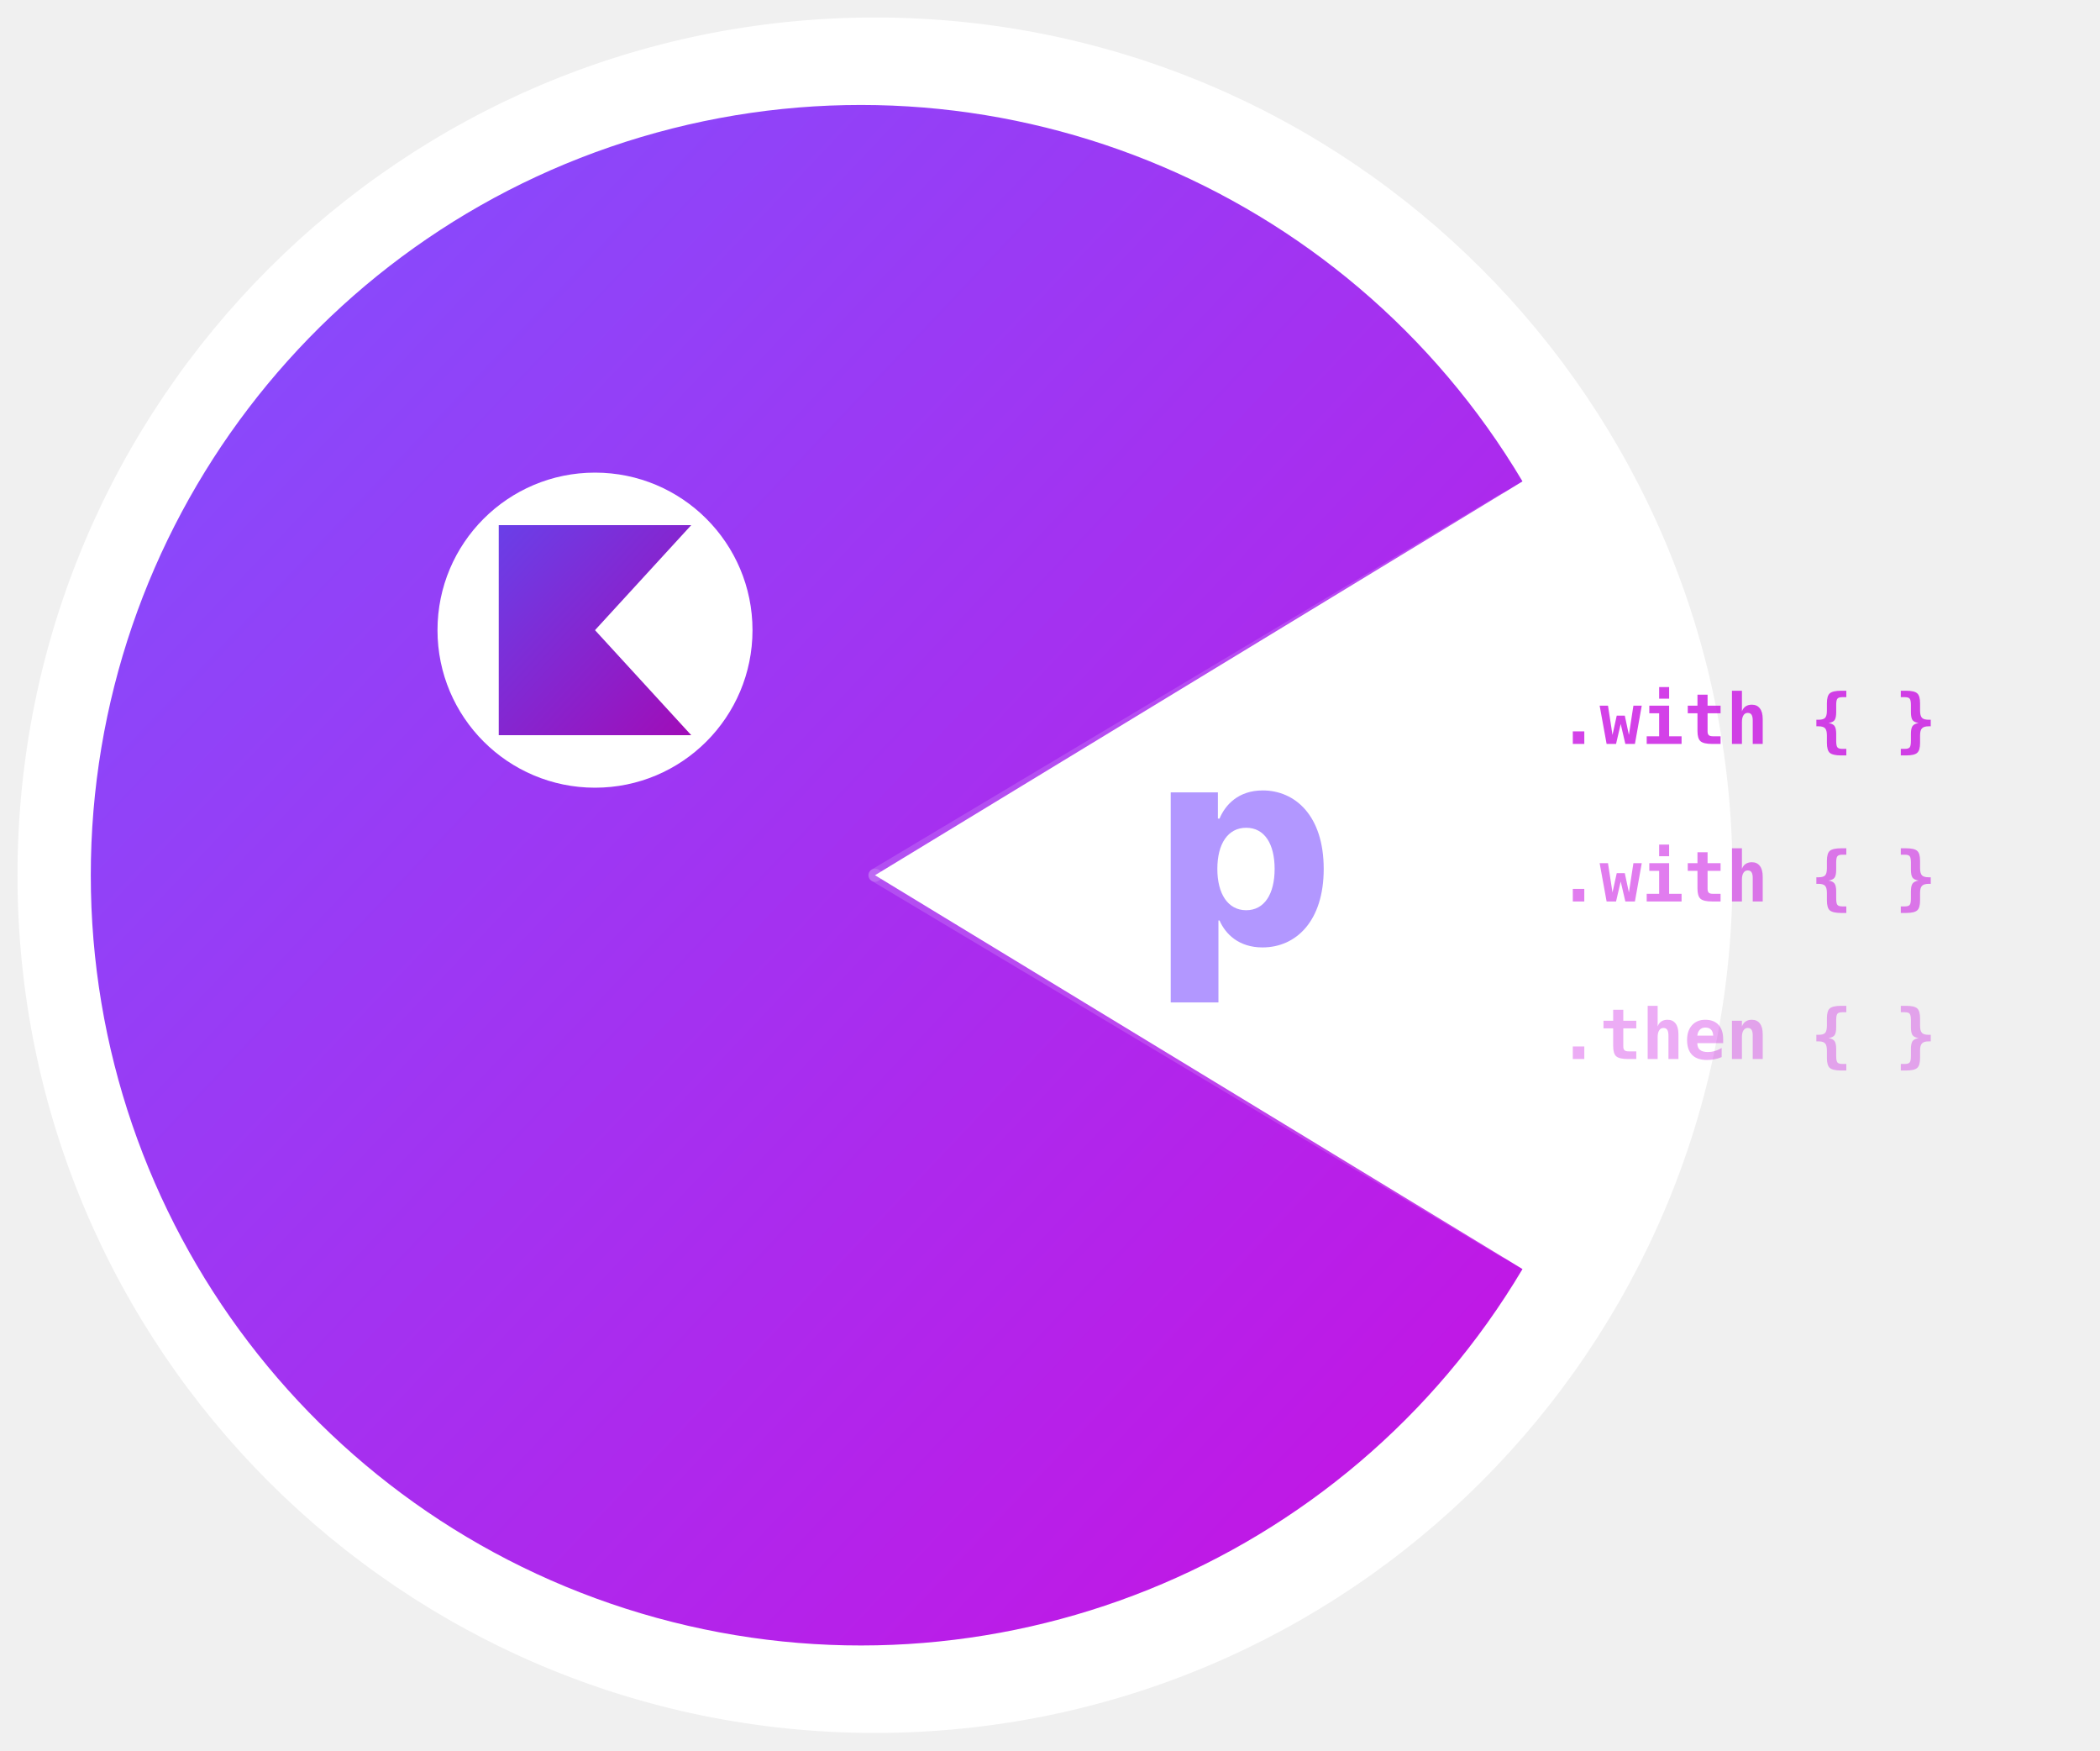
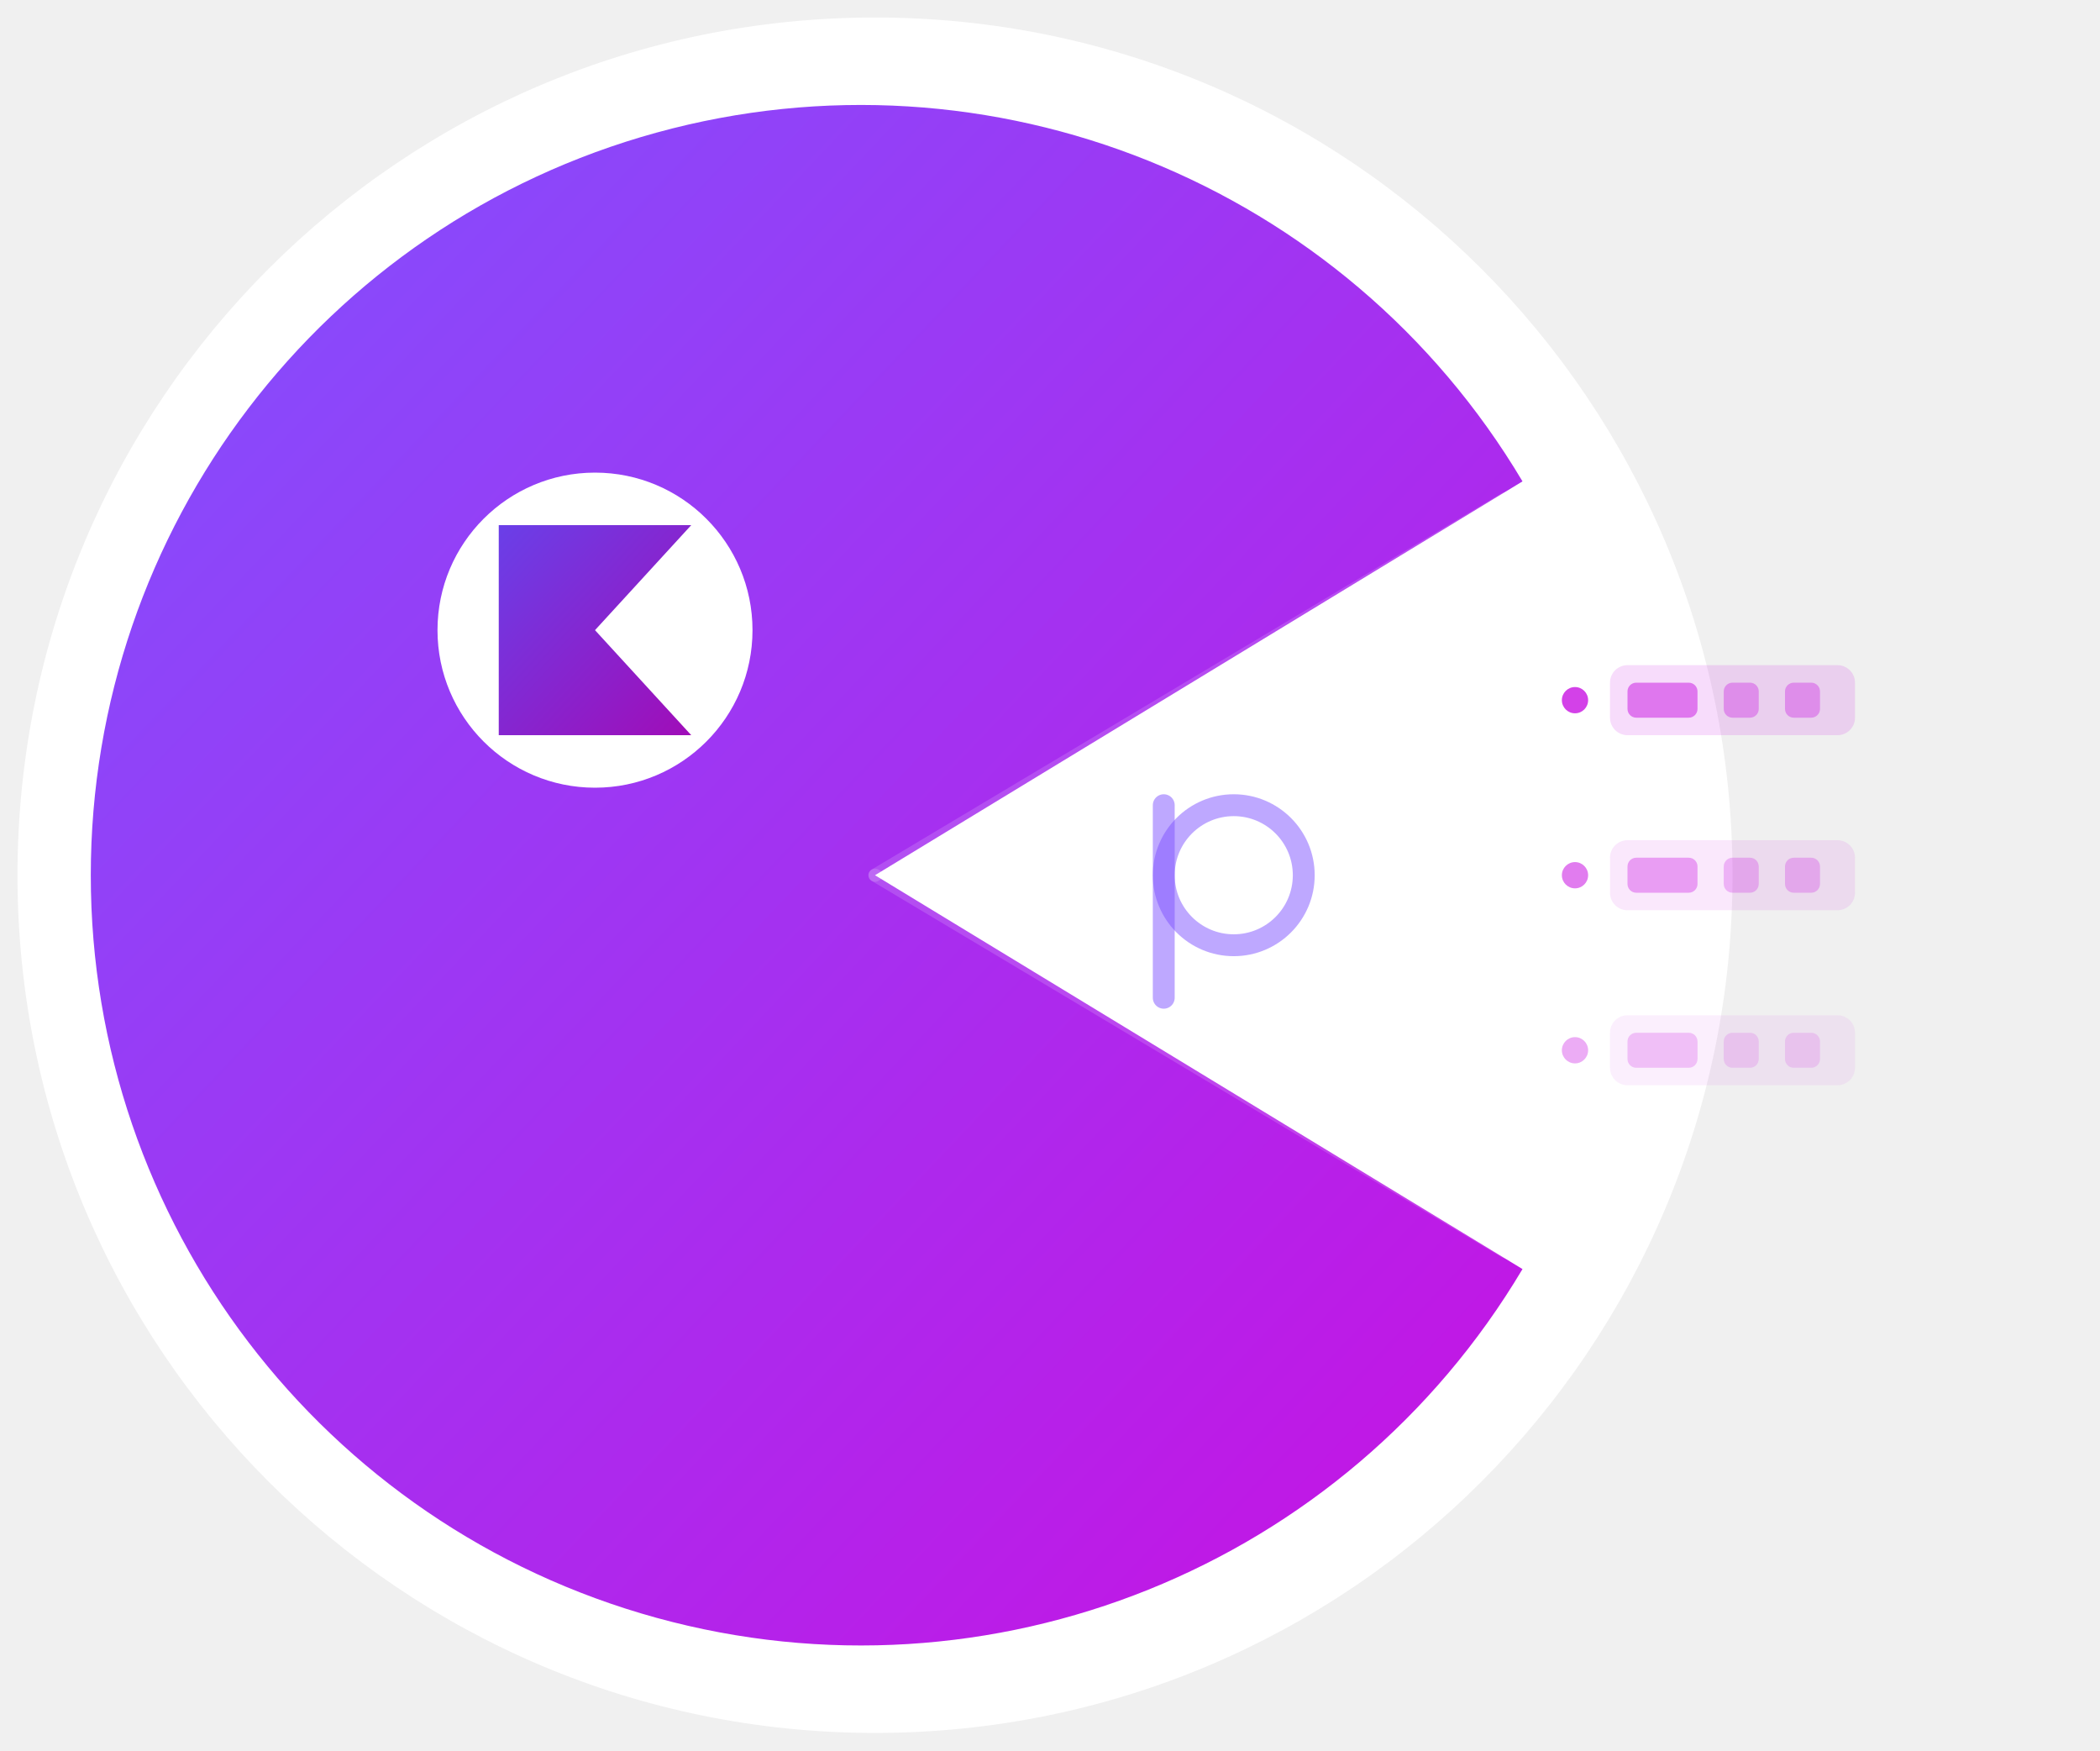
<svg xmlns="http://www.w3.org/2000/svg" viewBox="0 0 240 200" width="240" height="200">
  <defs>
    <linearGradient id="grad" x1="0%" y1="0%" x2="100%" y2="100%">
      <stop offset="0%" stop-color="#7F52FF" />
      <stop offset="100%" stop-color="#C811E2" />
    </linearGradient>
    <linearGradient id="grad-dark" x1="0%" y1="0%" x2="100%" y2="100%">
      <stop offset="0%" stop-color="#6A3FE8" />
      <stop offset="100%" stop-color="#A00DB8" />
    </linearGradient>
  </defs>
  <circle cx="100" cy="100" r="98" fill="white" />
  <path d="M100,100 L174,55 A88,88 0 1,0 174,145 Z" fill="url(#grad)" />
  <circle cx="68" cy="72" r="18" fill="white" />
  <path d="M57,60 L79,60 L68,72 L79,84 L57,84 Z" fill="url(#grad-dark)" />
-   <text x="132" y="108" font-family="system-ui, -apple-system, sans-serif" font-weight="800" font-size="32" fill="rgba(127,82,255,0.6)" letter-spacing="-1">p</text>
+   <circle cx="141" cy="100" r="8" fill="none" stroke="rgba(127,82,255,0.5)" stroke-width="2.5" />
+   <line x1="133" y1="92" x2="133" y2="114" stroke="rgba(127,82,255,0.5)" stroke-width="2.5" stroke-linecap="round" />
  <line x1="100" y1="100" x2="172" y2="57" stroke="rgba(255,255,255,0.15)" stroke-width="1.5" stroke-linecap="round" />
  <line x1="100" y1="100" x2="172" y2="143" stroke="rgba(255,255,255,0.15)" stroke-width="1.5" stroke-linecap="round" />
-   <text x="178" y="85" font-family="JetBrains Mono, Fira Code, monospace" font-weight="700" font-size="8" fill="#C811E2" opacity="0.8">.with { }</text>
-   <text x="178" y="103" font-family="JetBrains Mono, Fira Code, monospace" font-weight="700" font-size="8" fill="#C811E2" opacity="0.55">.with { }</text>
-   <text x="178" y="121" font-family="JetBrains Mono, Fira Code, monospace" font-weight="700" font-size="8" fill="#C811E2" opacity="0.35">.then { }</text>
+   <circle cx="180" cy="80" r="1.5" fill="#C811E2" opacity="0.8" />
+   <rect x="184" y="76" width="28" height="8" rx="2" fill="#C811E2" opacity="0.15" />
+   <rect x="186" y="78" width="8" height="4" rx="1" fill="#C811E2" opacity="0.5" />
+   <rect x="197" y="78" width="4" height="4" rx="1" fill="#C811E2" opacity="0.35" />
+   <rect x="204" y="78" width="4" height="4" rx="1" fill="#C811E2" opacity="0.35" />
+   <circle cx="180" cy="100" r="1.5" fill="#C811E2" opacity="0.55" />
+   <rect x="184" y="96" width="28" height="8" rx="2" fill="#C811E2" opacity="0.1" />
+   <rect x="186" y="98" width="8" height="4" rx="1" fill="#C811E2" opacity="0.35" />
+   <rect x="197" y="98" width="4" height="4" rx="1" fill="#C811E2" opacity="0.25" />
+   <rect x="204" y="98" width="4" height="4" rx="1" fill="#C811E2" opacity="0.25" />
+   <circle cx="180" cy="120" r="1.5" fill="#C811E2" opacity="0.35" />
+   <rect x="184" y="116" width="28" height="8" rx="2" fill="#C811E2" opacity="0.07" />
+   <rect x="186" y="118" width="8" height="4" rx="1" fill="#C811E2" opacity="0.22" />
+   <rect x="197" y="118" width="4" height="4" rx="1" fill="#C811E2" opacity="0.15" />
+   <rect x="204" y="118" width="4" height="4" rx="1" fill="#C811E2" opacity="0.15" />
</svg>
